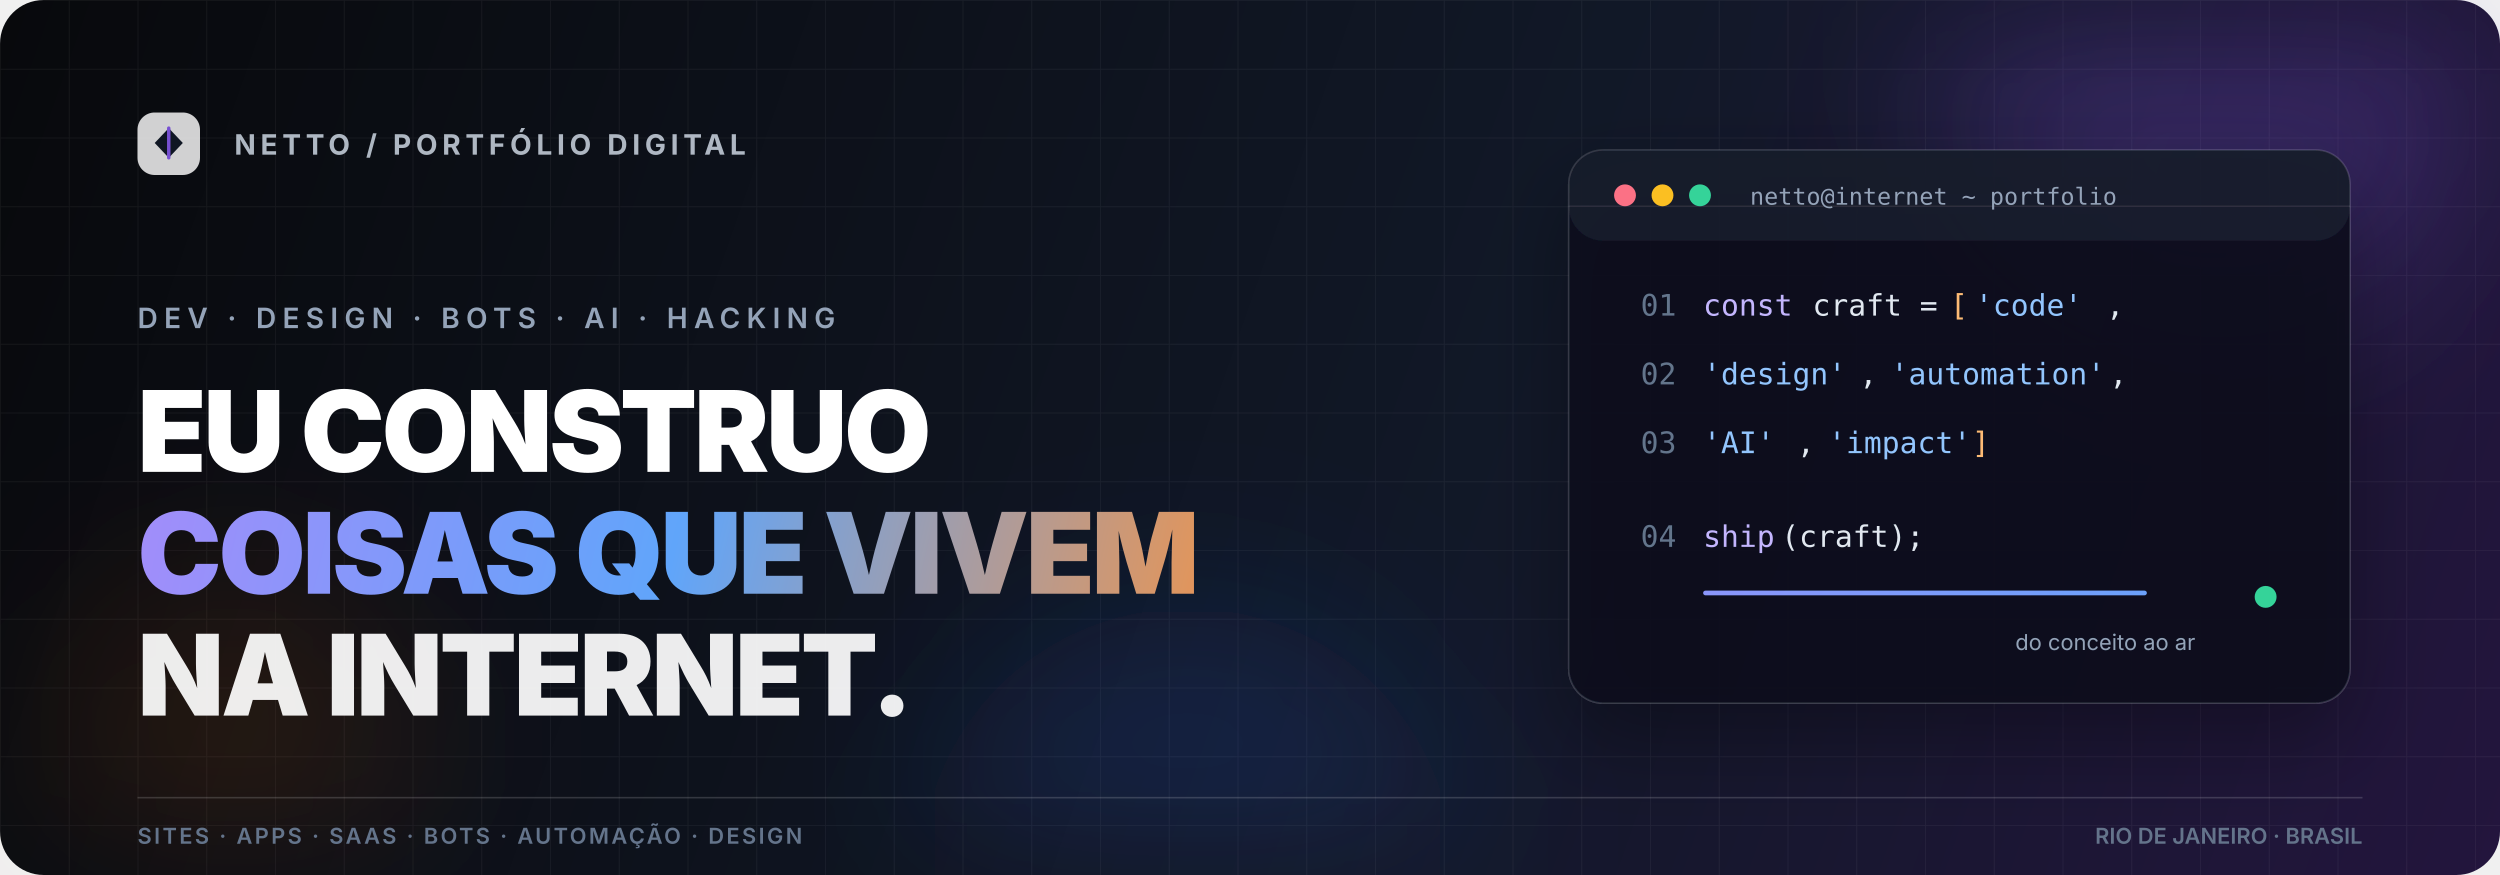
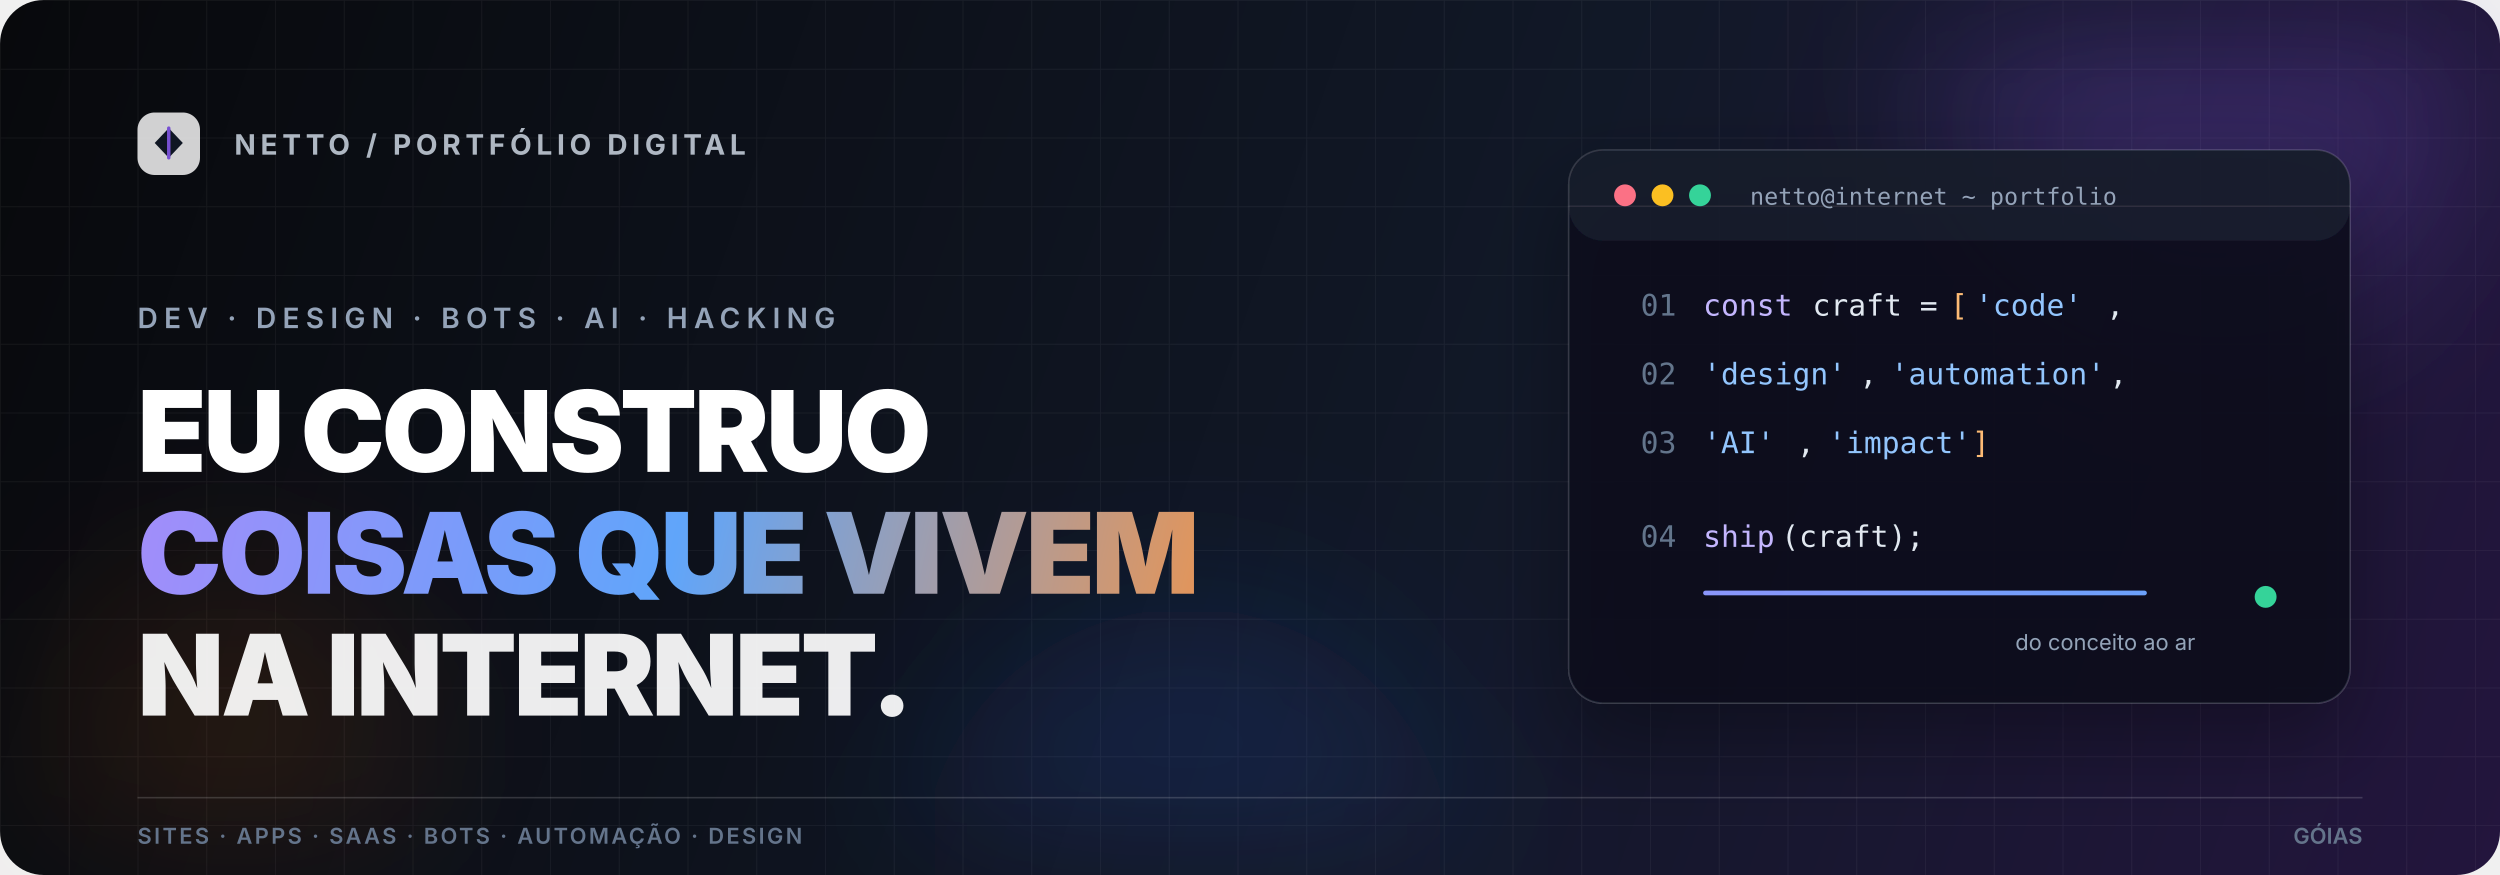
<svg xmlns="http://www.w3.org/2000/svg" width="1600" height="560" viewBox="0 0 1600 560" fill="none" role="img" aria-labelledby="title desc">
  <defs>
    <linearGradient id="bg" x1="0" y1="0" x2="1600" y2="560" gradientUnits="userSpaceOnUse">
      <stop stop-color="#08090C" />
      <stop offset="0.58" stop-color="#111827" />
      <stop offset="1" stop-color="#23153D" />
    </linearGradient>
    <linearGradient id="accent" x1="96" y1="176" x2="840" y2="350" gradientUnits="userSpaceOnUse">
      <stop stop-color="#A78BFA" />
      <stop offset="0.48" stop-color="#60A5FA" />
      <stop offset="1" stop-color="#FB923C" />
    </linearGradient>
    <linearGradient id="line" x1="1040" y1="112" x2="1440" y2="430" gradientUnits="userSpaceOnUse">
      <stop stop-color="#A78BFA" />
      <stop offset="1" stop-color="#60A5FA" />
    </linearGradient>
    <pattern id="grid" width="44" height="44" patternUnits="userSpaceOnUse">
      <path d="M44 0H0V44" stroke="#fff" stroke-opacity="0.055" />
    </pattern>
    <filter id="blur" x="-80%" y="-80%" width="260%" height="260%">
      <feGaussianBlur stdDeviation="58" />
    </filter>
    <filter id="shadow" x="-20%" y="-20%" width="140%" height="150%">
      <feDropShadow dx="0" dy="24" stdDeviation="28" flood-color="#000" flood-opacity="0.35" />
    </filter>
  </defs>
  <rect width="1600" height="560" rx="28" fill="url(#bg)" />
  <rect width="1600" height="560" rx="28" fill="url(#grid)" />
  <circle cx="1420" cy="30" r="180" fill="#8B5CF6" fill-opacity="0.23" filter="url(#blur)" />
  <circle cx="760" cy="560" r="170" fill="#2563EB" fill-opacity="0.16" filter="url(#blur)" />
  <circle cx="150" cy="475" r="115" fill="#F97316" fill-opacity="0.11" filter="url(#blur)" />
  <g opacity="0.85">
    <rect x="88" y="72" width="40" height="40" rx="11" fill="#fff" fill-opacity="0.95" />
    <path d="M99 91.5L108 82L117 91.5L108 101L99 91.5Z" fill="#111827" />
    <path d="M108 82V101" stroke="#8B5CF6" stroke-width="2.2" stroke-linecap="round" />
    <text x="150" y="99" fill="#CBD5E1" font-family="Inter,ui-sans-serif,system-ui,sans-serif" font-size="18" font-weight="700" letter-spacing="3">NETTO / PORTFÓLIO DIGITAL</text>
  </g>
  <text x="88" y="210" fill="#94A3B8" font-family="Inter,ui-sans-serif,system-ui,sans-serif" font-size="18" font-weight="600" letter-spacing="4">DEV · DESIGN · BOTS · AI · HACKING</text>
  <text x="88" y="302" fill="#FFFFFF" font-family="Inter,ui-sans-serif,system-ui,sans-serif" font-size="72" font-weight="900" letter-spacing="-2">EU CONSTRUO</text>
  <text x="88" y="380" fill="url(#accent)" font-family="Inter,ui-sans-serif,system-ui,sans-serif" font-size="72" font-weight="900" letter-spacing="-2">COISAS QUE VIVEM</text>
  <text x="88" y="458" fill="#FFFFFF" fill-opacity="0.92" font-family="Inter,ui-sans-serif,system-ui,sans-serif" font-size="72" font-weight="900" letter-spacing="-2">NA INTERNET.</text>
  <g filter="url(#shadow)">
    <rect x="1004" y="96" width="500" height="354" rx="22" fill="#0B1020" fill-opacity="0.92" stroke="#FFFFFF" stroke-opacity="0.14" />
    <rect x="1004" y="96" width="500" height="58" rx="22" fill="#FFFFFF" fill-opacity="0.045" />
    <path d="M1004 132H1504" stroke="#FFFFFF" stroke-opacity="0.09" />
    <circle cx="1040" cy="125" r="7" fill="#FB7185" />
    <circle cx="1064" cy="125" r="7" fill="#FBBF24" />
    <circle cx="1088" cy="125" r="7" fill="#34D399" />
    <text x="1120" y="131" fill="#94A3B8" font-family="ui-monospace,SFMono-Regular,Menlo,monospace" font-size="15">netto@internet ~ portfolio</text>
    <text x="1050" y="202" fill="#64748B" font-family="ui-monospace,SFMono-Regular,Menlo,monospace" font-size="19">01</text>
    <text x="1090" y="202" fill="#C4B5FD" font-family="ui-monospace,SFMono-Regular,Menlo,monospace" font-size="19">const</text>
    <text x="1160" y="202" fill="#E2E8F0" font-family="ui-monospace,SFMono-Regular,Menlo,monospace" font-size="19">craft =</text>
    <text x="1248" y="202" fill="#FDBA74" font-family="ui-monospace,SFMono-Regular,Menlo,monospace" font-size="19">[</text>
    <text x="1264" y="202" fill="#93C5FD" font-family="ui-monospace,SFMono-Regular,Menlo,monospace" font-size="19">'code'</text>
    <text x="1348" y="202" fill="#E2E8F0" font-family="ui-monospace,SFMono-Regular,Menlo,monospace" font-size="19">,</text>
    <text x="1050" y="246" fill="#64748B" font-family="ui-monospace,SFMono-Regular,Menlo,monospace" font-size="19">02</text>
    <text x="1090" y="246" fill="#93C5FD" font-family="ui-monospace,SFMono-Regular,Menlo,monospace" font-size="19">'design'</text>
    <text x="1190" y="246" fill="#E2E8F0" font-family="ui-monospace,SFMono-Regular,Menlo,monospace" font-size="19">,</text>
    <text x="1210" y="246" fill="#93C5FD" font-family="ui-monospace,SFMono-Regular,Menlo,monospace" font-size="19">'automation'</text>
    <text x="1350" y="246" fill="#E2E8F0" font-family="ui-monospace,SFMono-Regular,Menlo,monospace" font-size="19">,</text>
    <text x="1050" y="290" fill="#64748B" font-family="ui-monospace,SFMono-Regular,Menlo,monospace" font-size="19">03</text>
    <text x="1090" y="290" fill="#93C5FD" font-family="ui-monospace,SFMono-Regular,Menlo,monospace" font-size="19">'AI'</text>
    <text x="1150" y="290" fill="#E2E8F0" font-family="ui-monospace,SFMono-Regular,Menlo,monospace" font-size="19">,</text>
    <text x="1170" y="290" fill="#93C5FD" font-family="ui-monospace,SFMono-Regular,Menlo,monospace" font-size="19">'impact'</text>
    <text x="1262" y="290" fill="#FDBA74" font-family="ui-monospace,SFMono-Regular,Menlo,monospace" font-size="19">]</text>
    <text x="1050" y="350" fill="#64748B" font-family="ui-monospace,SFMono-Regular,Menlo,monospace" font-size="19">04</text>
    <text x="1090" y="350" fill="#C4B5FD" font-family="ui-monospace,SFMono-Regular,Menlo,monospace" font-size="19">ship</text>
    <text x="1140" y="350" fill="#E2E8F0" font-family="ui-monospace,SFMono-Regular,Menlo,monospace" font-size="19">(craft);</text>
    <rect x="1090" y="378" width="284" height="3" rx="1.5" fill="url(#line)" />
    <circle cx="1450" cy="382" r="7" fill="#34D399" />
    <text x="1405" y="416" fill="#94A3B8" font-family="Inter,ui-sans-serif,system-ui,sans-serif" font-size="14" text-anchor="end">do conceito ao ar</text>
  </g>
  <rect x="88" y="510" width="1424" height="1" fill="#FFFFFF" fill-opacity="0.16" />
  <text x="88" y="540" fill="#64748B" font-family="Inter,ui-sans-serif,system-ui,sans-serif" font-size="14" font-weight="600" letter-spacing="1.5">SITES · APPS · SAAS · BOTS · AUTOMAÇÃO · DESIGN</text>
-   <text x="1512" y="540" fill="#64748B" font-family="Inter,ui-sans-serif,system-ui,sans-serif" font-size="14" font-weight="600" text-anchor="end">RIO DE JANEIRO · BRASIL</text>
+   <text x="1512" y="540" fill="#64748B" font-family="Inter,ui-sans-serif,system-ui,sans-serif" font-size="14" font-weight="600" text-anchor="end">GÓIAS</text>
</svg>
